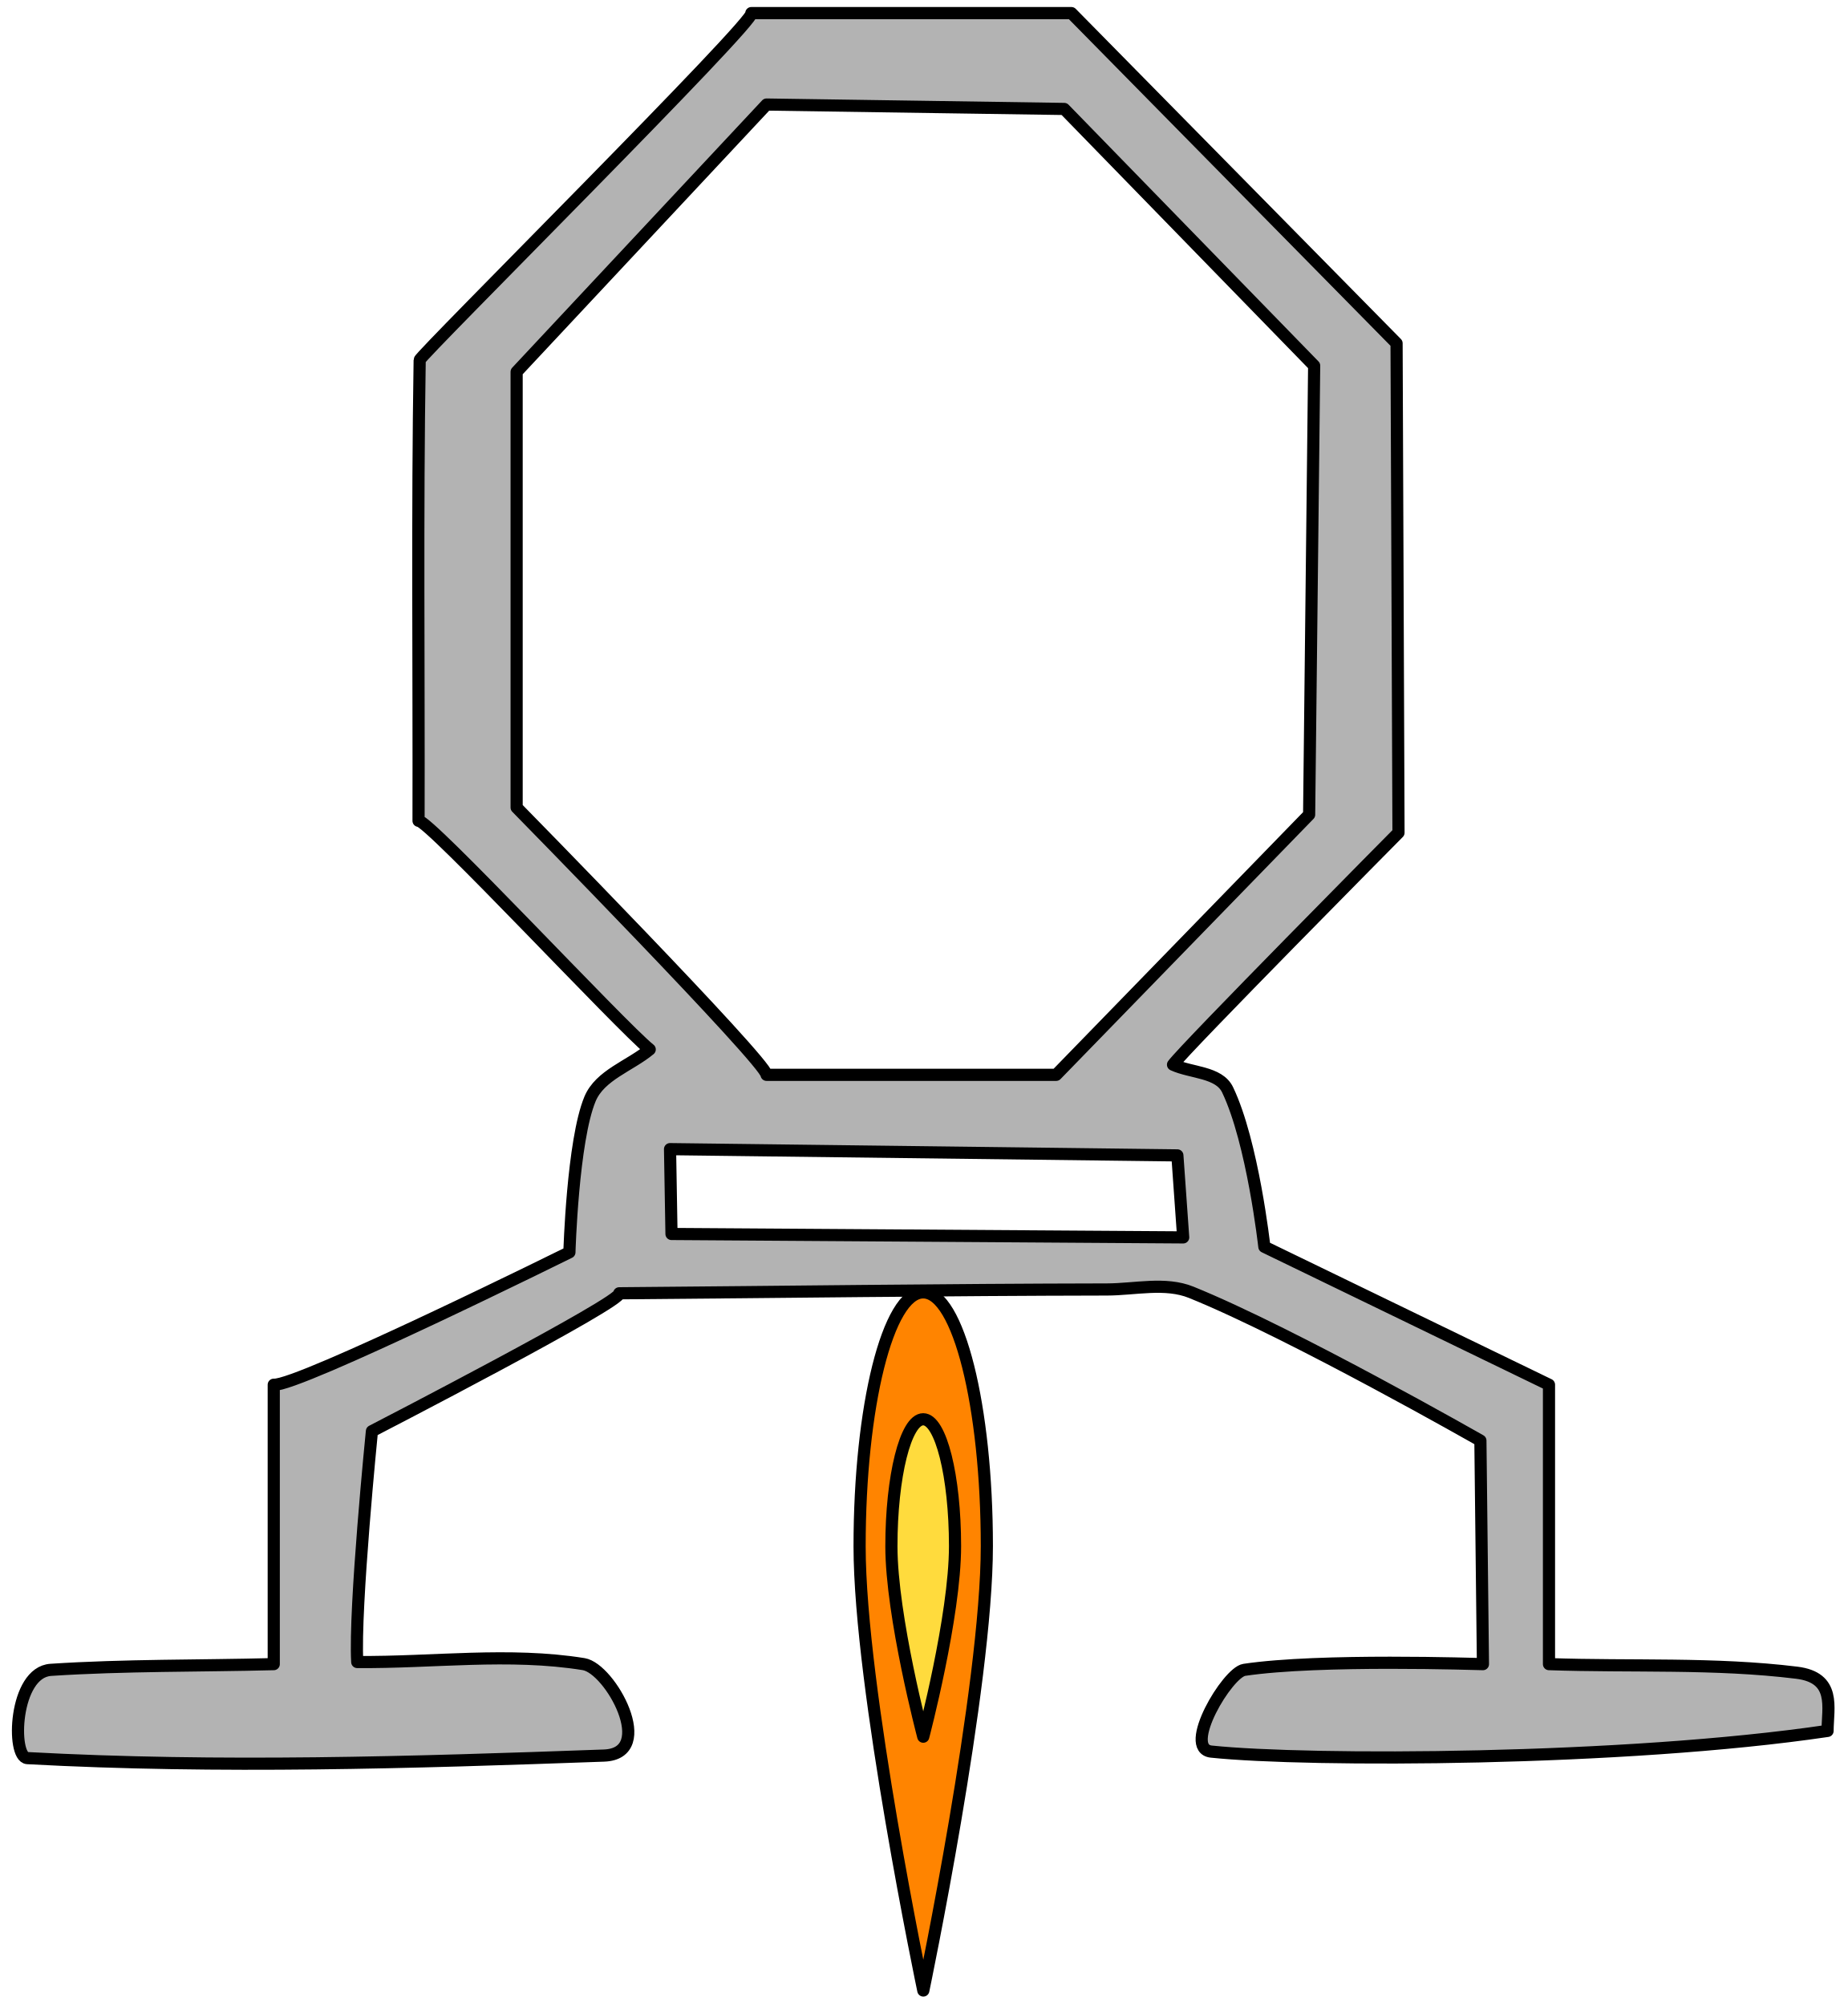
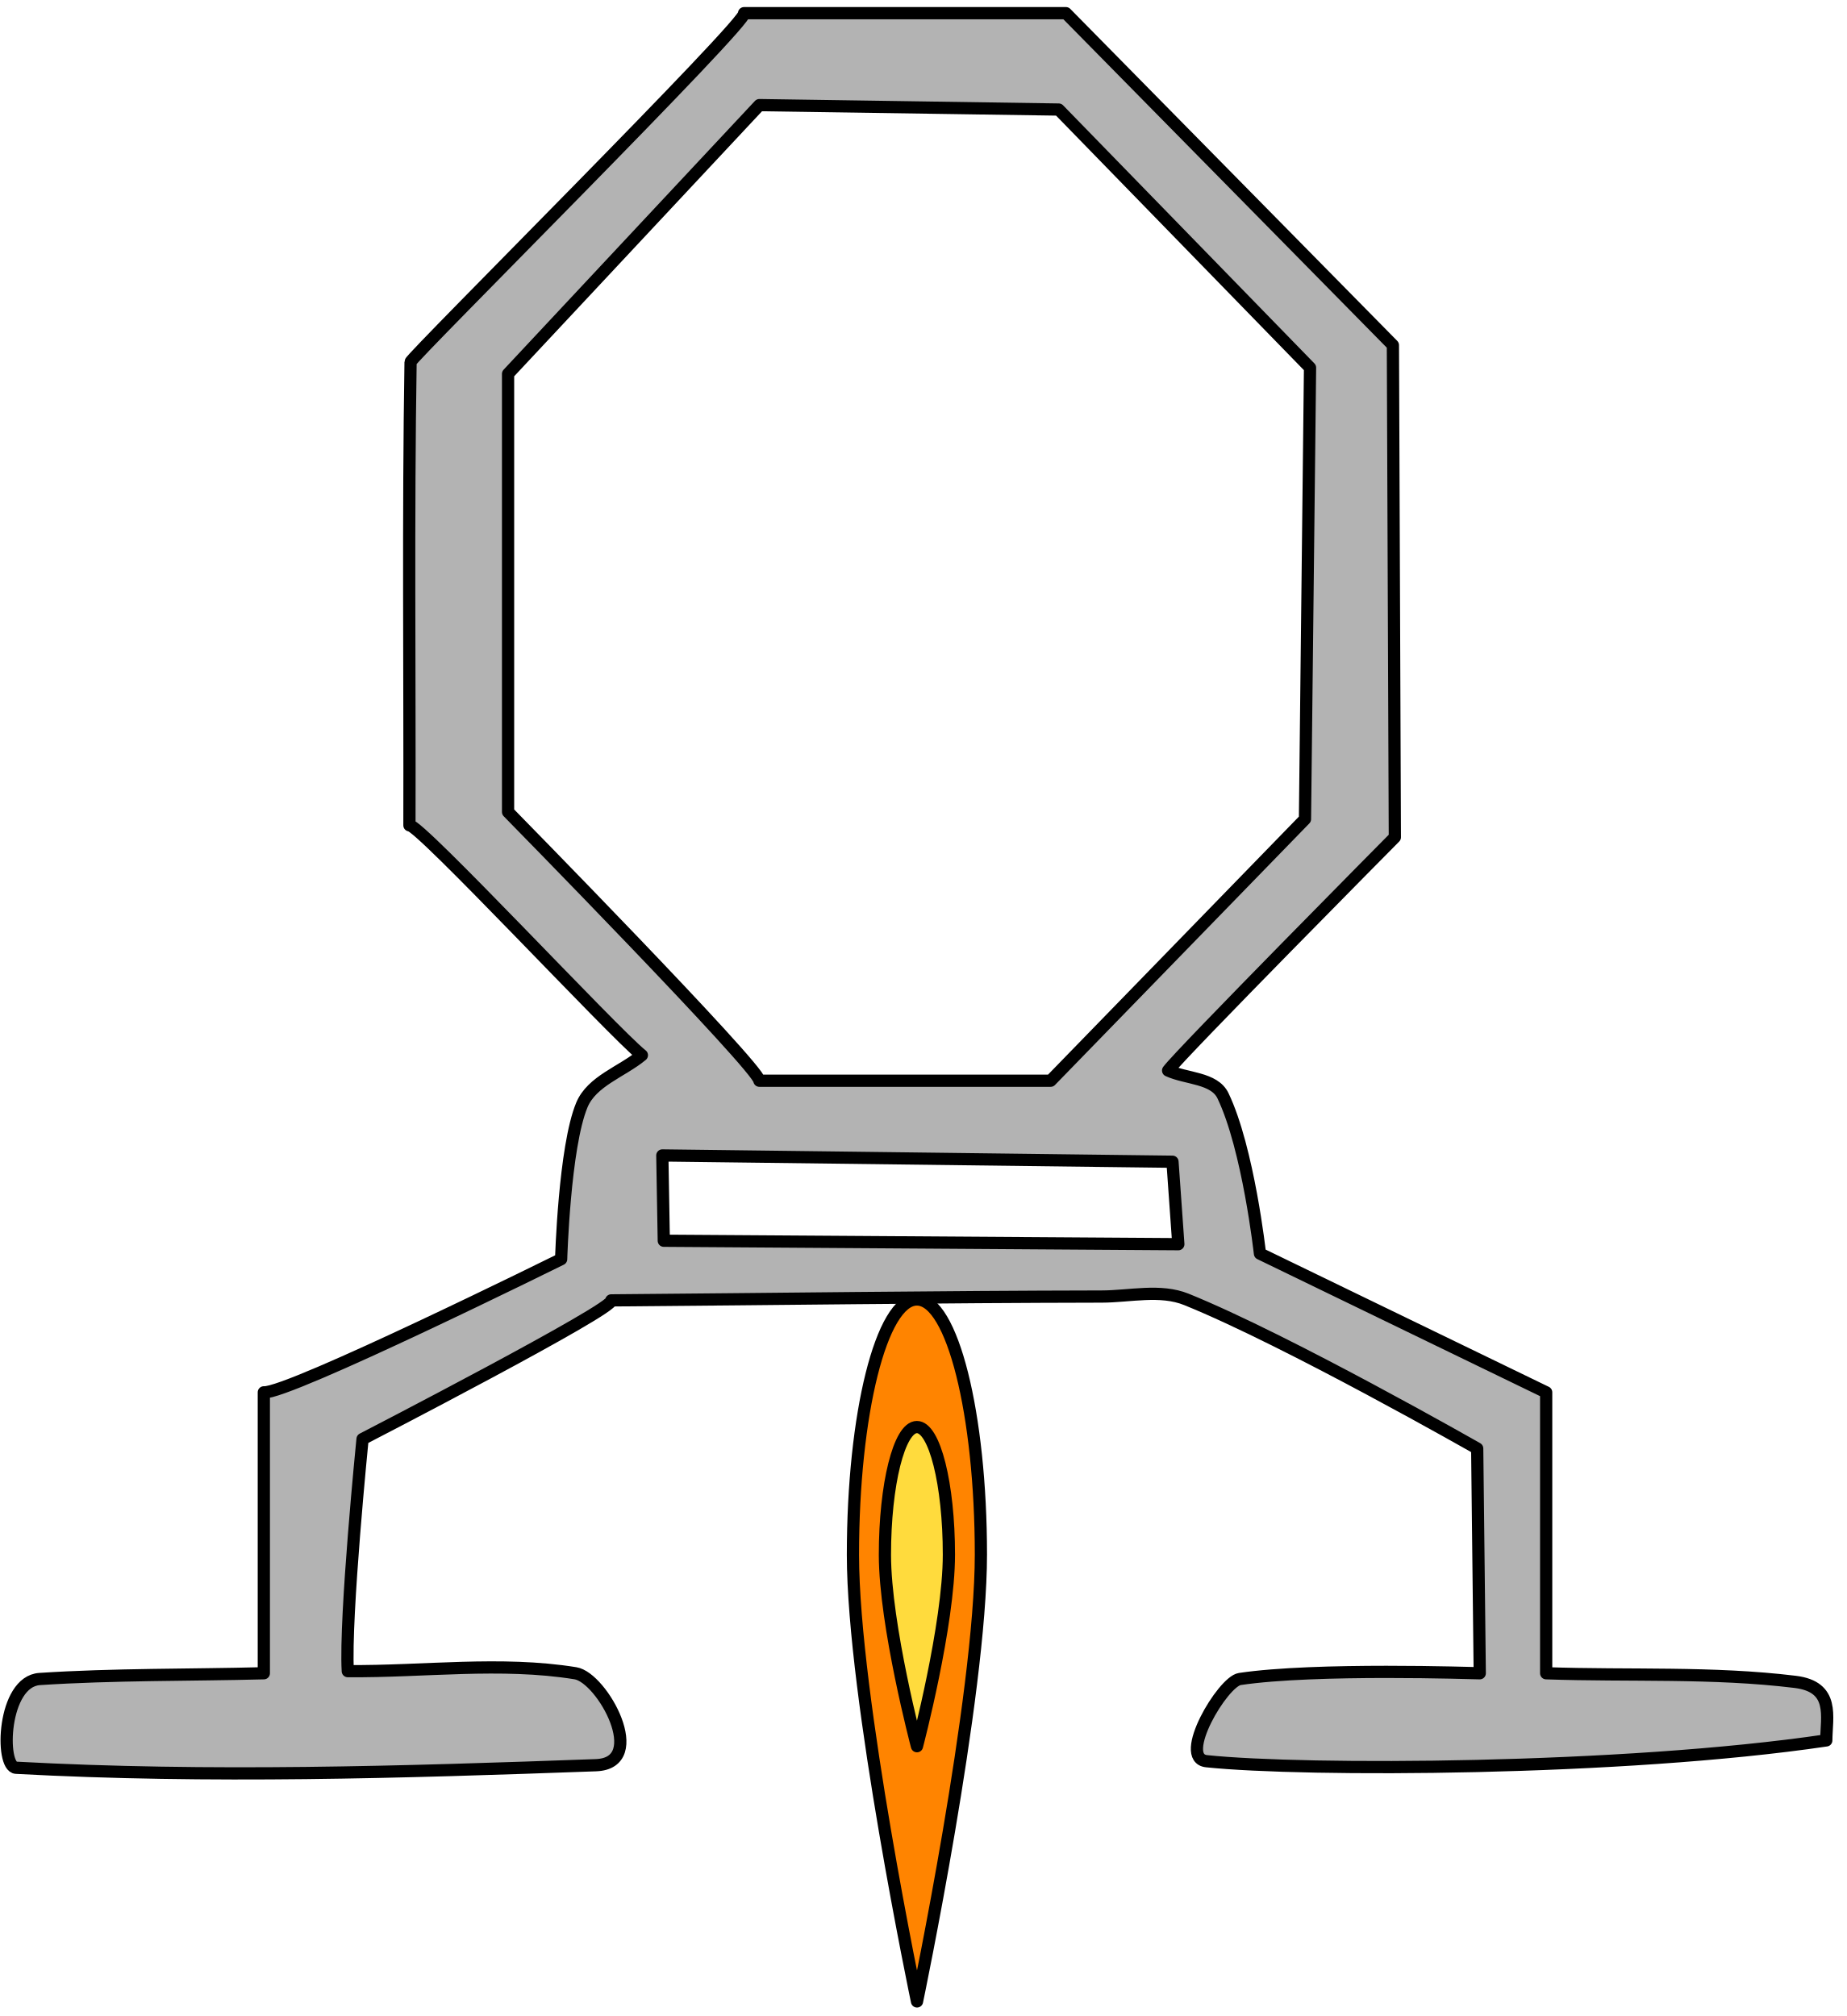
- <svg xmlns="http://www.w3.org/2000/svg" width="100%" height="100%" viewBox="0 0 634 688" version="1.1" xml:space="preserve" style="fill-rule:evenodd;clip-rule:evenodd;stroke-linejoin:round;stroke-miterlimit:2;">
+ <svg xmlns="http://www.w3.org/2000/svg" width="100%" height="100%" viewBox="0 0 630 688" version="1.1" xml:space="preserve" style="fill-rule:evenodd;clip-rule:evenodd;stroke-linejoin:round;stroke-miterlimit:2;">
  <g id="rocket_2">
    <g id="flame_2">
-       <path d="M294.934,530.657c-0.017,-48.134 9.754,-87.163 21.811,-87.185c12.057,-0.043 21.844,38.921 21.85,87.032c0.016,48.112 -21.801,152.524 -21.801,152.524c0,-0 -21.855,-104.26 -21.86,-152.371Z" style="fill:#ff8400;stroke:#000;stroke-width:4.17px;" />
-       <path d="M305.845,530.635c-0.006,-24.067 4.885,-43.603 10.911,-43.625c6.031,-0 10.916,19.471 10.922,43.516c0.005,24.066 -10.9,65.404 -10.9,65.404c-0,0 -10.917,-41.25 -10.933,-65.295Z" style="fill:#ffdb3d;stroke:#000;stroke-width:4.17px;" />
+       <path d="M291.029,530.657c-0.017,-48.134 9.754,-87.163 21.811,-87.185c12.057,-0.043 21.844,38.921 21.85,87.032c0.016,48.112 -21.801,152.524 -21.801,152.524c0,-0 -21.855,-104.26 -21.86,-152.371Z" style="fill:#ff8400;stroke:#000;stroke-width:4.17px;" />
+       <path d="M301.94,530.635c-0.006,-24.067 4.885,-43.603 10.911,-43.625c6.031,-0 10.916,19.471 10.922,43.516c0.005,24.066 -10.9,65.404 -10.9,65.404c-0,0 -10.917,-41.25 -10.933,-65.295Z" style="fill:#ffdb3d;stroke:#000;stroke-width:4.17px;" />
    </g>
    <g id="rocket">
-       <path id="rocket1" d="M479.172,117.801l-111.565,-113.308l-109.821,0c2.613,1.744 -113.767,117.52 -113.792,119.043c-0.851,52.702 -0.258,105.418 -0.387,158.125c3.05,-0.87 69.649,70.751 79.315,78.446c-6.828,5.664 -17.078,8.803 -20.484,16.995c-5.97,14.365 -7.067,52.615 -7.067,52.615c-0,0 -93.205,46.127 -101.446,45.441l0,95.875c-25.494,0.654 -51.034,0.299 -76.484,1.961c-12.682,0.828 -13.555,29.99 -8.061,30.289c65.854,3.57 131.944,1.51 197.852,-0.872c18.23,-0.66 2.197,-29.896 -6.973,-31.378c-25.563,-4.133 -51.789,-0.483 -77.685,-0.723c-1.05,-18.564 5.035,-79.211 5.035,-79.211c0,-0 86.596,-44.705 84.853,-47.319c55.782,-0.437 111.563,-1.215 167.348,-1.307c9.647,-0.018 19.983,-2.64 28.926,0.98c34.446,13.942 99.199,50.88 99.199,50.88c-0,0 0.58,51.133 0.872,76.7c-1.744,0 -55.981,-1.905 -81.877,1.961c-5.82,0.869 -21.361,27.005 -11.33,28.055c33.353,3.492 141.685,3.231 211.448,-7.102c0.056,-8.105 3.01,-18.298 -10.599,-19.973c-28.132,-3.459 -56.654,-1.961 -84.981,-2.941l-0,-95.875l-97.658,-47.336c-0,-0 -3.971,-35.836 -12.617,-53.875c-2.969,-6.195 -12.481,-5.741 -18.722,-8.611c4.12,-5.655 77.363,-79.604 77.363,-79.604l-0.662,-167.931Zm-73.214,306.803l-1.994,-28.141l-174.07,-2.147l0.501,29.112l175.563,1.176Zm-142.943,-388.733l-85.754,91.722l-0,149.506c-0,-0 85.754,87.365 85.754,91.723l99.363,-0l86.792,-89.277l1.726,-154.065l-85.758,-88.095l-102.123,-1.514Z" style="fill:#b3b3b3;stroke:#000;stroke-width:4.17px;" />
+       <path id="rocket1" d="M475.267,117.801l-111.565,-113.308l-109.821,0c2.613,1.744 -113.767,117.52 -113.792,119.043c-0.851,52.702 -0.258,105.418 -0.387,158.125c3.05,-0.87 69.649,70.751 79.315,78.446c-6.828,5.664 -17.078,8.803 -20.484,16.995c-5.97,14.365 -7.067,52.615 -7.067,52.615c-0,0 -93.205,46.127 -101.446,45.441l0,95.875c-25.494,0.654 -51.034,0.299 -76.484,1.961c-12.682,0.828 -13.555,29.99 -8.061,30.289c65.854,3.57 131.944,1.51 197.852,-0.872c18.23,-0.66 2.197,-29.896 -6.973,-31.378c-25.563,-4.133 -51.789,-0.483 -77.685,-0.723c-1.05,-18.564 5.035,-79.211 5.035,-79.211c0,-0 86.596,-44.705 84.853,-47.319c55.782,-0.437 111.563,-1.215 167.348,-1.307c9.647,-0.018 19.983,-2.64 28.926,0.98c34.446,13.942 99.199,50.88 99.199,50.88c-0,0 0.58,51.133 0.872,76.7c-1.744,0 -55.981,-1.905 -81.877,1.961c-5.82,0.869 -21.361,27.005 -11.33,28.055c33.353,3.492 141.685,3.231 211.448,-7.102c0.056,-8.105 3.01,-18.298 -10.599,-19.973c-28.132,-3.459 -56.654,-1.961 -84.981,-2.941l-0,-95.875l-97.658,-47.336c-0,-0 -3.971,-35.836 -12.617,-53.875c-2.969,-6.195 -12.481,-5.741 -18.722,-8.611c4.12,-5.655 77.363,-79.604 77.363,-79.604l-0.662,-167.931Zm-73.214,306.803l-1.994,-28.141l-174.07,-2.147l0.501,29.112l175.563,1.176Zm-142.943,-388.733l-85.754,91.722l-0,149.506c-0,-0 85.754,87.365 85.754,91.723l99.363,-0l86.792,-89.277l1.726,-154.065l-85.758,-88.095l-102.123,-1.514Z" style="fill:#b3b3b3;stroke:#000;stroke-width:4.17px;" />
    </g>
  </g>
</svg>
